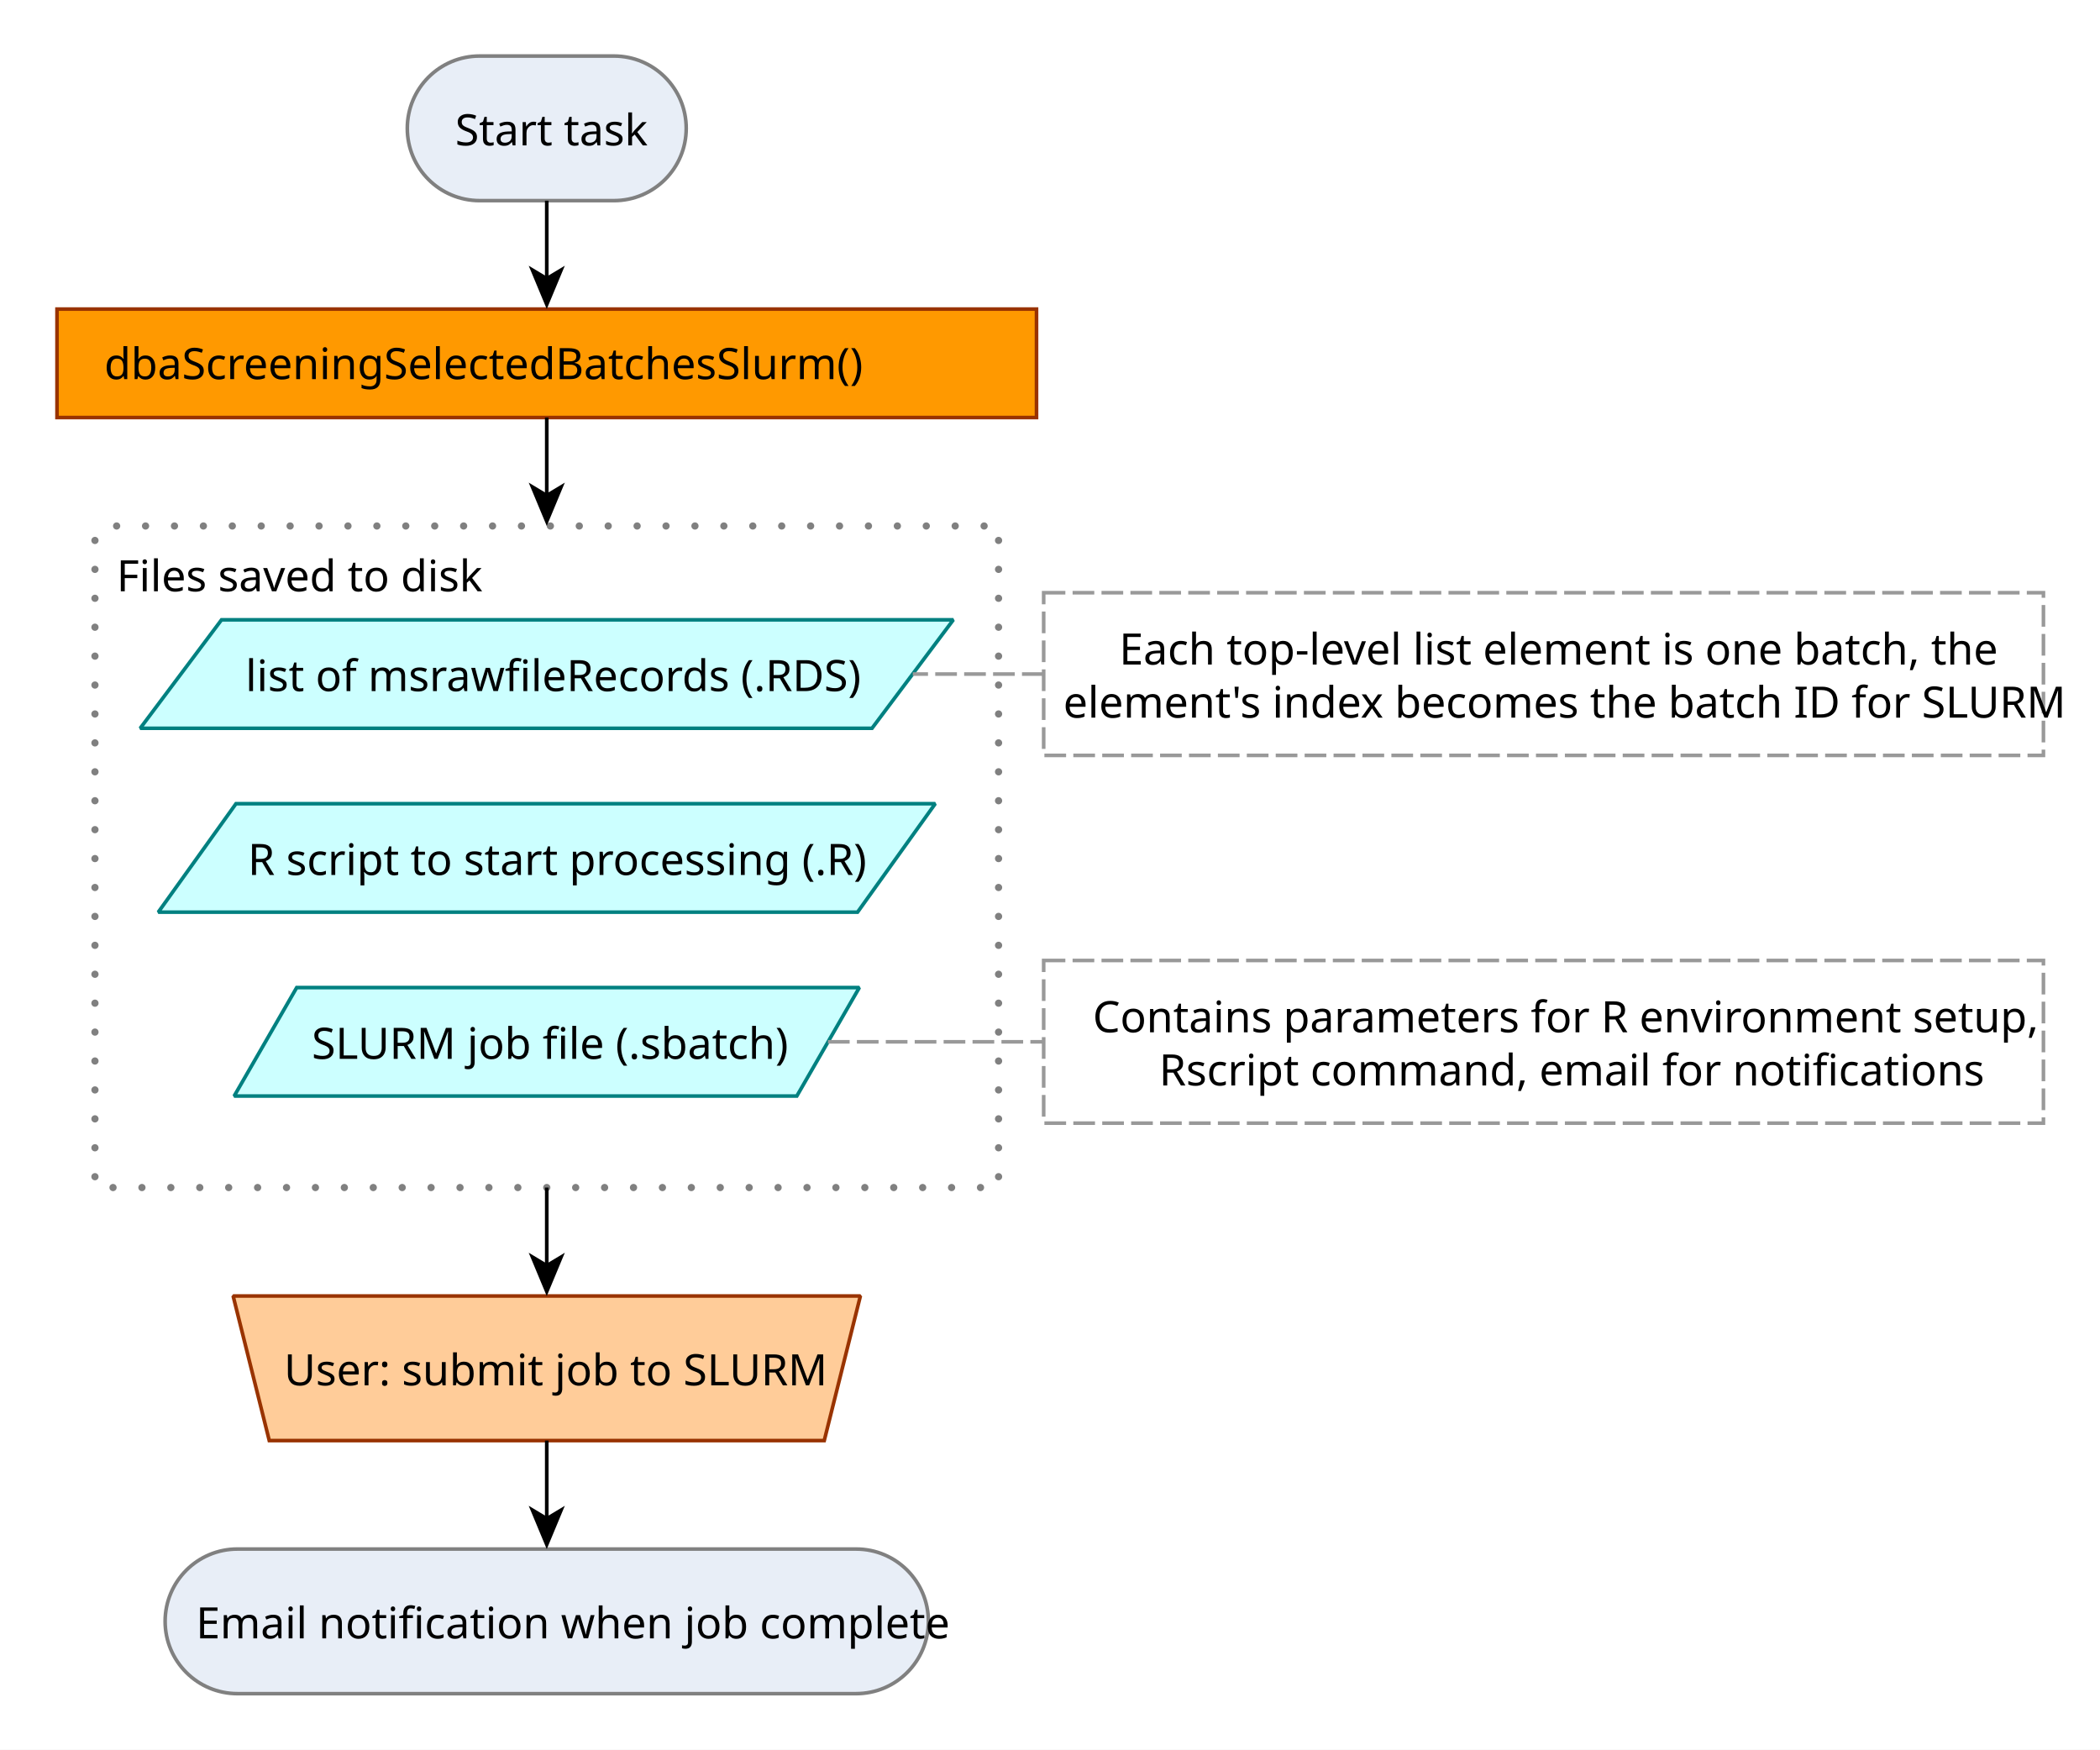
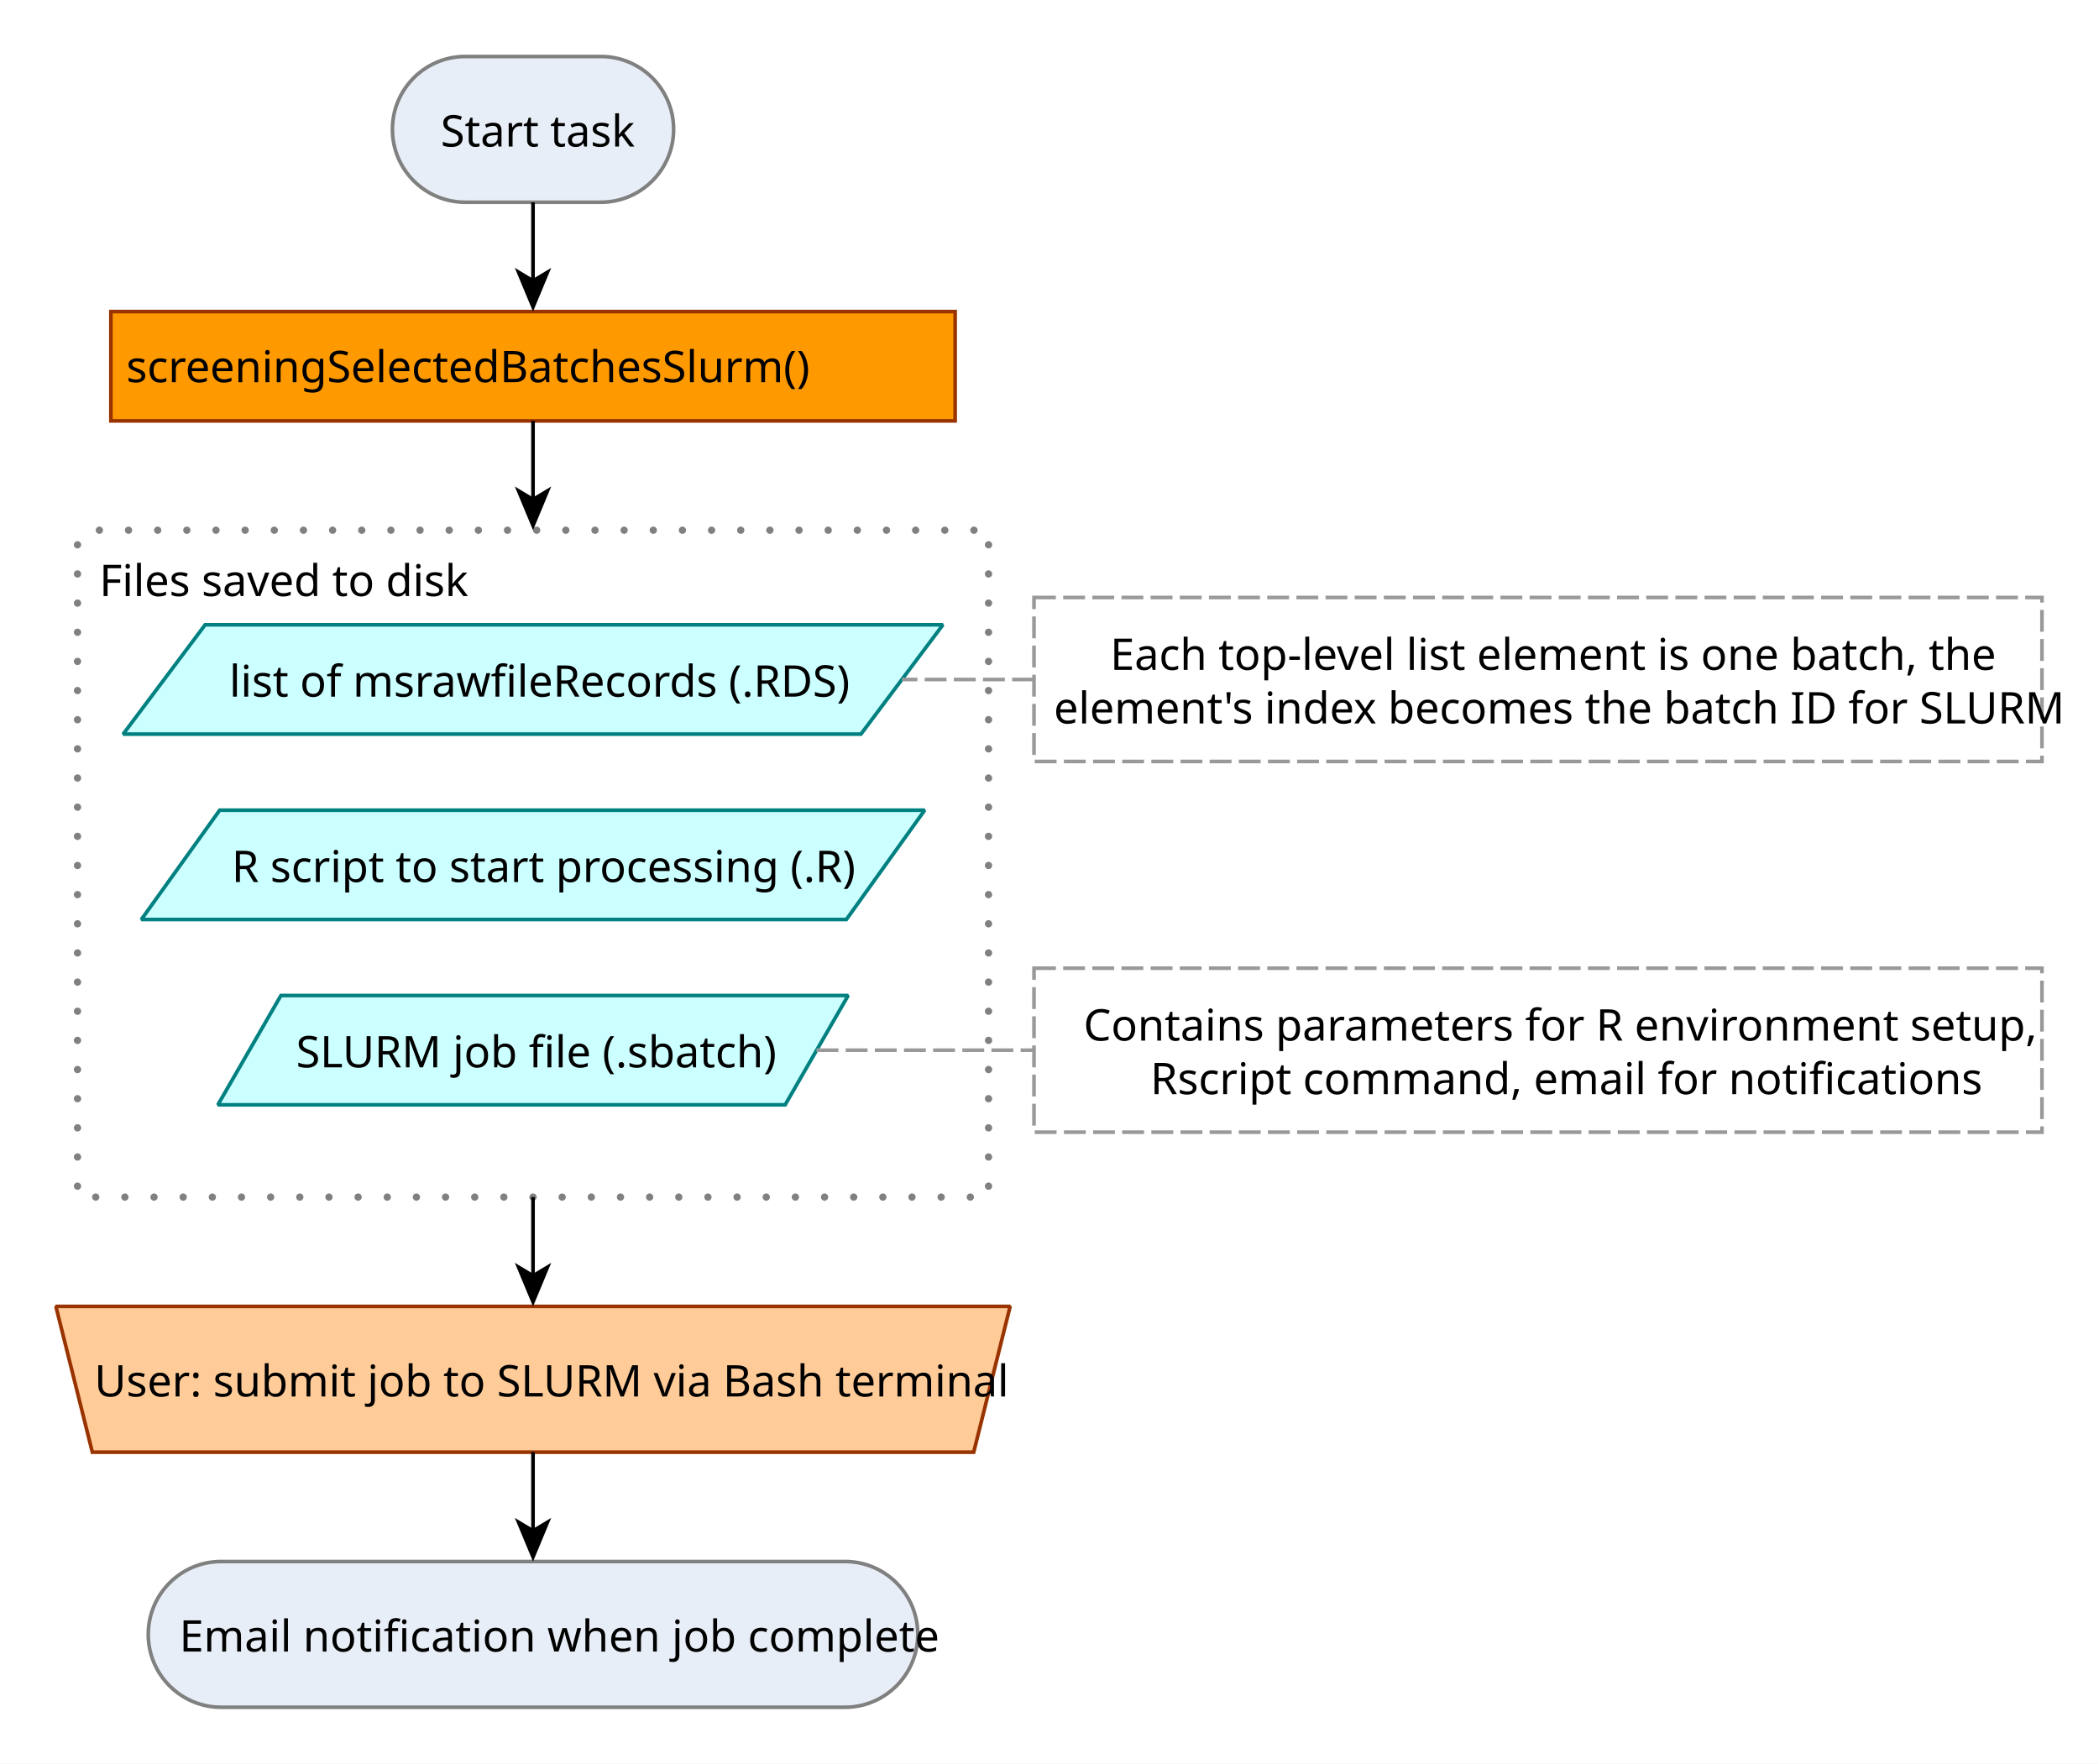
- <svg xmlns="http://www.w3.org/2000/svg" fill-opacity="1" color-rendering="auto" color-interpolation="auto" text-rendering="auto" stroke="black" stroke-linecap="square" width="581" stroke-miterlimit="10" shape-rendering="auto" stroke-opacity="1" fill="black" stroke-dasharray="none" font-weight="normal" stroke-width="1" height="484" font-family="'Dialog'" font-style="normal" stroke-linejoin="miter" font-size="12px" stroke-dashoffset="0" image-rendering="auto">
+ <svg xmlns="http://www.w3.org/2000/svg" fill-opacity="1" color-rendering="auto" color-interpolation="auto" text-rendering="auto" stroke="black" stroke-linecap="square" width="576" stroke-miterlimit="10" shape-rendering="auto" stroke-opacity="1" fill="black" stroke-dasharray="none" font-weight="normal" stroke-width="1" height="484" font-family="'Dialog'" font-style="normal" stroke-linejoin="miter" font-size="12px" stroke-dashoffset="0" image-rendering="auto">
  <defs id="genericDefs" />
  <g>
    <defs id="defs1">
      <clipPath clipPathUnits="userSpaceOnUse" id="clipPath1">
-         <path d="M0 0 L581 0 L581 484 L0 484 L0 0 Z" />
+         <path d="M0 0 L576 0 L576 484 L0 484 L0 0 Z" />
      </clipPath>
      <clipPath clipPathUnits="userSpaceOnUse" id="clipPath2">
-         <path d="M349 -104 L930 -104 L930 380 L349 380 L349 -104 Z" />
+         <path d="M354 -104 L930 -104 L930 380 L354 380 L354 -104 Z" />
      </clipPath>
    </defs>
-     <g fill="white" text-rendering="geometricPrecision" shape-rendering="geometricPrecision" transform="translate(-349,104)" stroke="white">
-       <rect x="349" width="581" height="484" y="-104" clip-path="url(#clipPath2)" stroke="none" />
+     <g fill="white" text-rendering="geometricPrecision" shape-rendering="geometricPrecision" transform="translate(-354,104)" stroke="white">
+       <rect x="354" width="576" height="484" y="-104" clip-path="url(#clipPath2)" stroke="none" />
    </g>
-     <g stroke-linecap="round" transform="matrix(1,0,0,1,-349,104)" stroke-dashoffset="2" fill="gray" text-rendering="geometricPrecision" shape-rendering="geometricPrecision" stroke-dasharray="0,8" stroke="gray" stroke-width="2" stroke-miterlimit="1.45">
+     <g stroke-linecap="round" transform="matrix(1,0,0,1,-354,104)" stroke-dashoffset="2" fill="gray" text-rendering="geometricPrecision" shape-rendering="geometricPrecision" stroke-dasharray="0,8" stroke="gray" stroke-width="2" stroke-miterlimit="1.45">
      <rect fill="none" x="375.27" width="250" height="183" y="41.5" clip-path="url(#clipPath2)" />
    </g>
-     <g text-rendering="geometricPrecision" stroke-miterlimit="1.45" shape-rendering="geometricPrecision" font-family="sans-serif" transform="matrix(1,0,0,1,-349,104)" stroke-linecap="butt">
+     <g text-rendering="geometricPrecision" stroke-miterlimit="1.45" shape-rendering="geometricPrecision" font-family="sans-serif" transform="matrix(1,0,0,1,-354,104)" stroke-linecap="butt">
      <text x="381.27" xml:space="preserve" y="59.565" clip-path="url(#clipPath2)" stroke="none">Files saved to disk</text>
    </g>
-     <g fill="rgb(204,255,255)" text-rendering="geometricPrecision" shape-rendering="geometricPrecision" transform="matrix(1,0,0,1,-349,104)" stroke="rgb(204,255,255)">
+     <g fill="rgb(204,255,255)" text-rendering="geometricPrecision" shape-rendering="geometricPrecision" transform="matrix(1,0,0,1,-354,104)" stroke="rgb(204,255,255)">
      <path d="M431.086 169.188 L586.75 169.188 L569.454 199.188 L413.79 199.188 Z" fill-rule="evenodd" clip-path="url(#clipPath2)" stroke="none" />
    </g>
-     <g stroke-linecap="butt" transform="matrix(1,0,0,1,-349,104)" fill="teal" text-rendering="geometricPrecision" shape-rendering="geometricPrecision" stroke="teal" stroke-miterlimit="1.45">
+     <g stroke-linecap="butt" transform="matrix(1,0,0,1,-354,104)" fill="teal" text-rendering="geometricPrecision" shape-rendering="geometricPrecision" stroke="teal" stroke-miterlimit="1.45">
      <path fill="none" d="M431.086 169.188 L586.75 169.188 L569.454 199.188 L413.79 199.188 Z" fill-rule="evenodd" clip-path="url(#clipPath2)" />
      <text x="435.248" y="188.902" clip-path="url(#clipPath2)" fill="black" font-family="sans-serif" stroke="none" xml:space="preserve">SLURM job file (.sbatch)</text>
    </g>
-     <g fill="rgb(204,255,255)" text-rendering="geometricPrecision" shape-rendering="geometricPrecision" transform="matrix(1,0,0,1,-349,104)" stroke="rgb(204,255,255)">
+     <g fill="rgb(204,255,255)" text-rendering="geometricPrecision" shape-rendering="geometricPrecision" transform="matrix(1,0,0,1,-354,104)" stroke="rgb(204,255,255)">
      <path d="M410.286 67.46 L612.75 67.46 L590.254 97.46 L387.79 97.46 Z" fill-rule="evenodd" clip-path="url(#clipPath2)" stroke="none" />
    </g>
-     <g stroke-linecap="butt" transform="matrix(1,0,0,1,-349,104)" fill="teal" text-rendering="geometricPrecision" shape-rendering="geometricPrecision" stroke="teal" stroke-miterlimit="1.45">
+     <g stroke-linecap="butt" transform="matrix(1,0,0,1,-354,104)" fill="teal" text-rendering="geometricPrecision" shape-rendering="geometricPrecision" stroke="teal" stroke-miterlimit="1.45">
      <path fill="none" d="M410.286 67.46 L612.75 67.46 L590.254 97.46 L387.79 97.46 Z" fill-rule="evenodd" clip-path="url(#clipPath2)" />
      <text x="416.923" y="87.174" clip-path="url(#clipPath2)" fill="black" font-family="sans-serif" stroke="none" xml:space="preserve">list of msrawfileRecords (.RDS)</text>
    </g>
-     <g fill="rgb(204,255,255)" text-rendering="geometricPrecision" shape-rendering="geometricPrecision" transform="matrix(1,0,0,1,-349,104)" stroke="rgb(204,255,255)">
+     <g fill="rgb(204,255,255)" text-rendering="geometricPrecision" shape-rendering="geometricPrecision" transform="matrix(1,0,0,1,-354,104)" stroke="rgb(204,255,255)">
      <path d="M414.286 118.324 L607.75 118.324 L586.254 148.324 L392.79 148.324 Z" fill-rule="evenodd" clip-path="url(#clipPath2)" stroke="none" />
    </g>
-     <g stroke-linecap="butt" transform="matrix(1,0,0,1,-349,104)" fill="teal" text-rendering="geometricPrecision" shape-rendering="geometricPrecision" stroke="teal" stroke-miterlimit="1.45">
+     <g stroke-linecap="butt" transform="matrix(1,0,0,1,-354,104)" fill="teal" text-rendering="geometricPrecision" shape-rendering="geometricPrecision" stroke="teal" stroke-miterlimit="1.45">
      <path fill="none" d="M414.286 118.324 L607.75 118.324 L586.254 148.324 L392.79 148.324 Z" fill-rule="evenodd" clip-path="url(#clipPath2)" />
      <text x="417.582" y="138.038" clip-path="url(#clipPath2)" fill="black" font-family="sans-serif" stroke="none" xml:space="preserve">R script to start processing (.R)</text>
      <rect x="637.75" y="59.96" clip-path="url(#clipPath2)" fill="none" width="276.6" stroke-dasharray="6,2" height="45" stroke="rgb(153,153,153)" />
      <text x="658.652" y="79.823" clip-path="url(#clipPath2)" fill="black" font-family="sans-serif" stroke="none" xml:space="preserve">Each top-level list element is one batch, the </text>
      <text x="643.177" y="94.525" clip-path="url(#clipPath2)" fill="black" font-family="sans-serif" stroke="none" xml:space="preserve">element's index becomes the batch ID for SLURM</text>
    </g>
-     <g fill="rgb(255,204,153)" text-rendering="geometricPrecision" shape-rendering="geometricPrecision" transform="matrix(1,0,0,1,-349,104)" stroke="rgb(255,204,153)">
-       <path d="M413.5 254.5 L587.04 254.5 L577.04 294.5 L423.5 294.5 Z" stroke="none" clip-path="url(#clipPath2)" />
+     <g fill="rgb(255,204,153)" text-rendering="geometricPrecision" shape-rendering="geometricPrecision" transform="matrix(1,0,0,1,-354,104)" stroke="rgb(255,204,153)">
+       <path d="M369.34 254.5 L631.2 254.5 L621.2 294.5 L379.34 294.5 Z" stroke="none" clip-path="url(#clipPath2)" />
    </g>
-     <g stroke-linecap="butt" transform="matrix(1,0,0,1,-349,104)" fill="rgb(153,51,0)" text-rendering="geometricPrecision" shape-rendering="geometricPrecision" stroke="rgb(153,51,0)" stroke-miterlimit="1.45">
-       <path fill="none" d="M413.5 254.5 L587.04 254.5 L577.04 294.5 L423.5 294.5 Z" clip-path="url(#clipPath2)" />
-       <text x="427.582" y="279.214" clip-path="url(#clipPath2)" fill="black" font-family="sans-serif" stroke="none" xml:space="preserve">User: submit job to SLURM</text>
+     <g stroke-linecap="butt" transform="matrix(1,0,0,1,-354,104)" fill="rgb(153,51,0)" text-rendering="geometricPrecision" shape-rendering="geometricPrecision" stroke="rgb(153,51,0)" stroke-miterlimit="1.45">
+       <path fill="none" d="M369.34 254.5 L631.2 254.5 L621.2 294.5 L379.34 294.5 Z" clip-path="url(#clipPath2)" />
+       <text x="379.895" y="279.214" clip-path="url(#clipPath2)" fill="black" font-family="sans-serif" stroke="none" xml:space="preserve">User: submit job to SLURM via Bash terminal</text>
    </g>
-     <g fill="rgb(232,238,247)" text-rendering="geometricPrecision" shape-rendering="geometricPrecision" transform="matrix(1,0,0,1,-349,104)" stroke="rgb(232,238,247)">
+     <g fill="rgb(232,238,247)" text-rendering="geometricPrecision" shape-rendering="geometricPrecision" transform="matrix(1,0,0,1,-354,104)" stroke="rgb(232,238,247)">
      <rect x="461.686" y="-88.5" clip-path="url(#clipPath2)" width="77.169" rx="20" ry="20" height="40" stroke="none" />
    </g>
-     <g stroke-linecap="butt" transform="matrix(1,0,0,1,-349,104)" fill="gray" text-rendering="geometricPrecision" shape-rendering="geometricPrecision" stroke="gray" stroke-miterlimit="1.45">
+     <g stroke-linecap="butt" transform="matrix(1,0,0,1,-354,104)" fill="gray" text-rendering="geometricPrecision" shape-rendering="geometricPrecision" stroke="gray" stroke-miterlimit="1.45">
      <rect x="461.686" y="-88.5" clip-path="url(#clipPath2)" fill="none" width="77.169" rx="20" ry="20" height="40" />
      <text x="474.928" y="-63.786" clip-path="url(#clipPath2)" fill="black" font-family="sans-serif" stroke="none" xml:space="preserve">Start task</text>
    </g>
-     <g fill="rgb(255,153,0)" text-rendering="geometricPrecision" shape-rendering="geometricPrecision" transform="matrix(1,0,0,1,-349,104)" stroke="rgb(255,153,0)">
-       <rect x="364.77" width="271" height="30" y="-18.5" clip-path="url(#clipPath2)" stroke="none" />
+     <g fill="rgb(255,153,0)" text-rendering="geometricPrecision" shape-rendering="geometricPrecision" transform="matrix(1,0,0,1,-354,104)" stroke="rgb(255,153,0)">
+       <rect x="384.431" width="231.678" height="30" y="-18.5" clip-path="url(#clipPath2)" stroke="none" />
    </g>
-     <g stroke-linecap="butt" transform="matrix(1,0,0,1,-349,104)" fill="rgb(153,51,0)" text-rendering="geometricPrecision" shape-rendering="geometricPrecision" stroke="rgb(153,51,0)" stroke-miterlimit="1.45">
-       <rect fill="none" x="364.77" width="271" height="30" y="-18.5" clip-path="url(#clipPath2)" />
-       <text x="377.85" y="0.874" clip-path="url(#clipPath2)" fill="black" font-family="'Arial monospaced for SAP'" stroke="none" xml:space="preserve">dbaScreeningSelectedBatchesSlurm()</text>
+     <g stroke-linecap="butt" transform="matrix(1,0,0,1,-354,104)" fill="rgb(153,51,0)" text-rendering="geometricPrecision" shape-rendering="geometricPrecision" stroke="rgb(153,51,0)" stroke-miterlimit="1.45">
+       <rect fill="none" x="384.431" width="231.678" height="30" y="-18.5" clip-path="url(#clipPath2)" />
+       <text x="388.652" y="0.874" clip-path="url(#clipPath2)" fill="black" font-family="'Arial monospaced for SAP'" stroke="none" xml:space="preserve">screeningSelectedBatchesSlurm()</text>
      <rect x="637.75" y="161.688" clip-path="url(#clipPath2)" fill="none" width="276.6" stroke-dasharray="6,2" height="45" stroke="rgb(153,153,153)" />
      <text x="651.324" y="181.551" clip-path="url(#clipPath2)" fill="black" font-family="sans-serif" stroke="none" xml:space="preserve">Contains parameters for R environment setup, </text>
      <text x="669.679" y="196.252" clip-path="url(#clipPath2)" fill="black" font-family="sans-serif" stroke="none" xml:space="preserve">Rscript command, email for notifications</text>
    </g>
-     <g fill="rgb(232,238,247)" text-rendering="geometricPrecision" shape-rendering="geometricPrecision" transform="matrix(1,0,0,1,-349,104)" stroke="rgb(232,238,247)">
+     <g fill="rgb(232,238,247)" text-rendering="geometricPrecision" shape-rendering="geometricPrecision" transform="matrix(1,0,0,1,-354,104)" stroke="rgb(232,238,247)">
      <rect x="394.686" y="324.5" clip-path="url(#clipPath2)" width="211.169" rx="20" ry="20" height="40" stroke="none" />
    </g>
-     <g stroke-linecap="butt" transform="matrix(1,0,0,1,-349,104)" fill="gray" text-rendering="geometricPrecision" shape-rendering="geometricPrecision" stroke="gray" stroke-miterlimit="1.45">
+     <g stroke-linecap="butt" transform="matrix(1,0,0,1,-354,104)" fill="gray" text-rendering="geometricPrecision" shape-rendering="geometricPrecision" stroke="gray" stroke-miterlimit="1.45">
      <rect x="394.686" y="324.5" clip-path="url(#clipPath2)" fill="none" width="211.169" rx="20" ry="20" height="40" />
      <text x="403.218" y="349.214" clip-path="url(#clipPath2)" fill="black" font-family="sans-serif" stroke="none" xml:space="preserve">Email notification when job complete</text>
    </g>
-     <g stroke-linecap="butt" transform="matrix(1,0,0,1,-349,104)" fill="rgb(153,153,153)" text-rendering="geometricPrecision" shape-rendering="geometricPrecision" stroke-dasharray="6,2" stroke="rgb(153,153,153)" stroke-miterlimit="1.45">
+     <g stroke-linecap="butt" transform="matrix(1,0,0,1,-354,104)" fill="rgb(153,153,153)" text-rendering="geometricPrecision" shape-rendering="geometricPrecision" stroke-dasharray="6,2" stroke="rgb(153,153,153)" stroke-miterlimit="1.45">
      <path fill="none" d="M637.75 82.46 L601.534 82.46" clip-path="url(#clipPath2)" />
      <path fill="none" stroke-dasharray="none" d="M500.27 224.5 L500.27 246.529" clip-path="url(#clipPath2)" stroke="black" />
      <path fill="black" stroke-dasharray="none" d="M500.27 254.529 L505.27 242.529 L500.27 245.529 L495.27 242.529 Z" clip-path="url(#clipPath2)" stroke="none" />
      <path fill="none" stroke-dasharray="none" d="M500.27 -48.473 L500.27 -26.5" clip-path="url(#clipPath2)" stroke="black" />
      <path fill="black" stroke-dasharray="none" d="M500.27 -18.5 L505.27 -30.5 L500.27 -27.5 L495.27 -30.5 Z" clip-path="url(#clipPath2)" stroke="none" />
      <path fill="none" stroke-dasharray="none" d="M500.27 11.5 L500.27 33.5" clip-path="url(#clipPath2)" stroke="black" />
      <path fill="black" stroke-dasharray="none" d="M500.27 41.5 L505.27 29.5 L500.27 32.5 L495.27 29.5 Z" clip-path="url(#clipPath2)" stroke="none" />
      <path fill="none" d="M578.069 184.188 L637.75 184.188" clip-path="url(#clipPath2)" />
      <path fill="none" stroke-dasharray="none" d="M500.27 294.495 L500.27 316.527" clip-path="url(#clipPath2)" stroke="black" />
      <path fill="black" stroke-dasharray="none" d="M500.27 324.527 L505.27 312.527 L500.27 315.527 L495.27 312.527 Z" clip-path="url(#clipPath2)" stroke="none" />
    </g>
  </g>
</svg>
